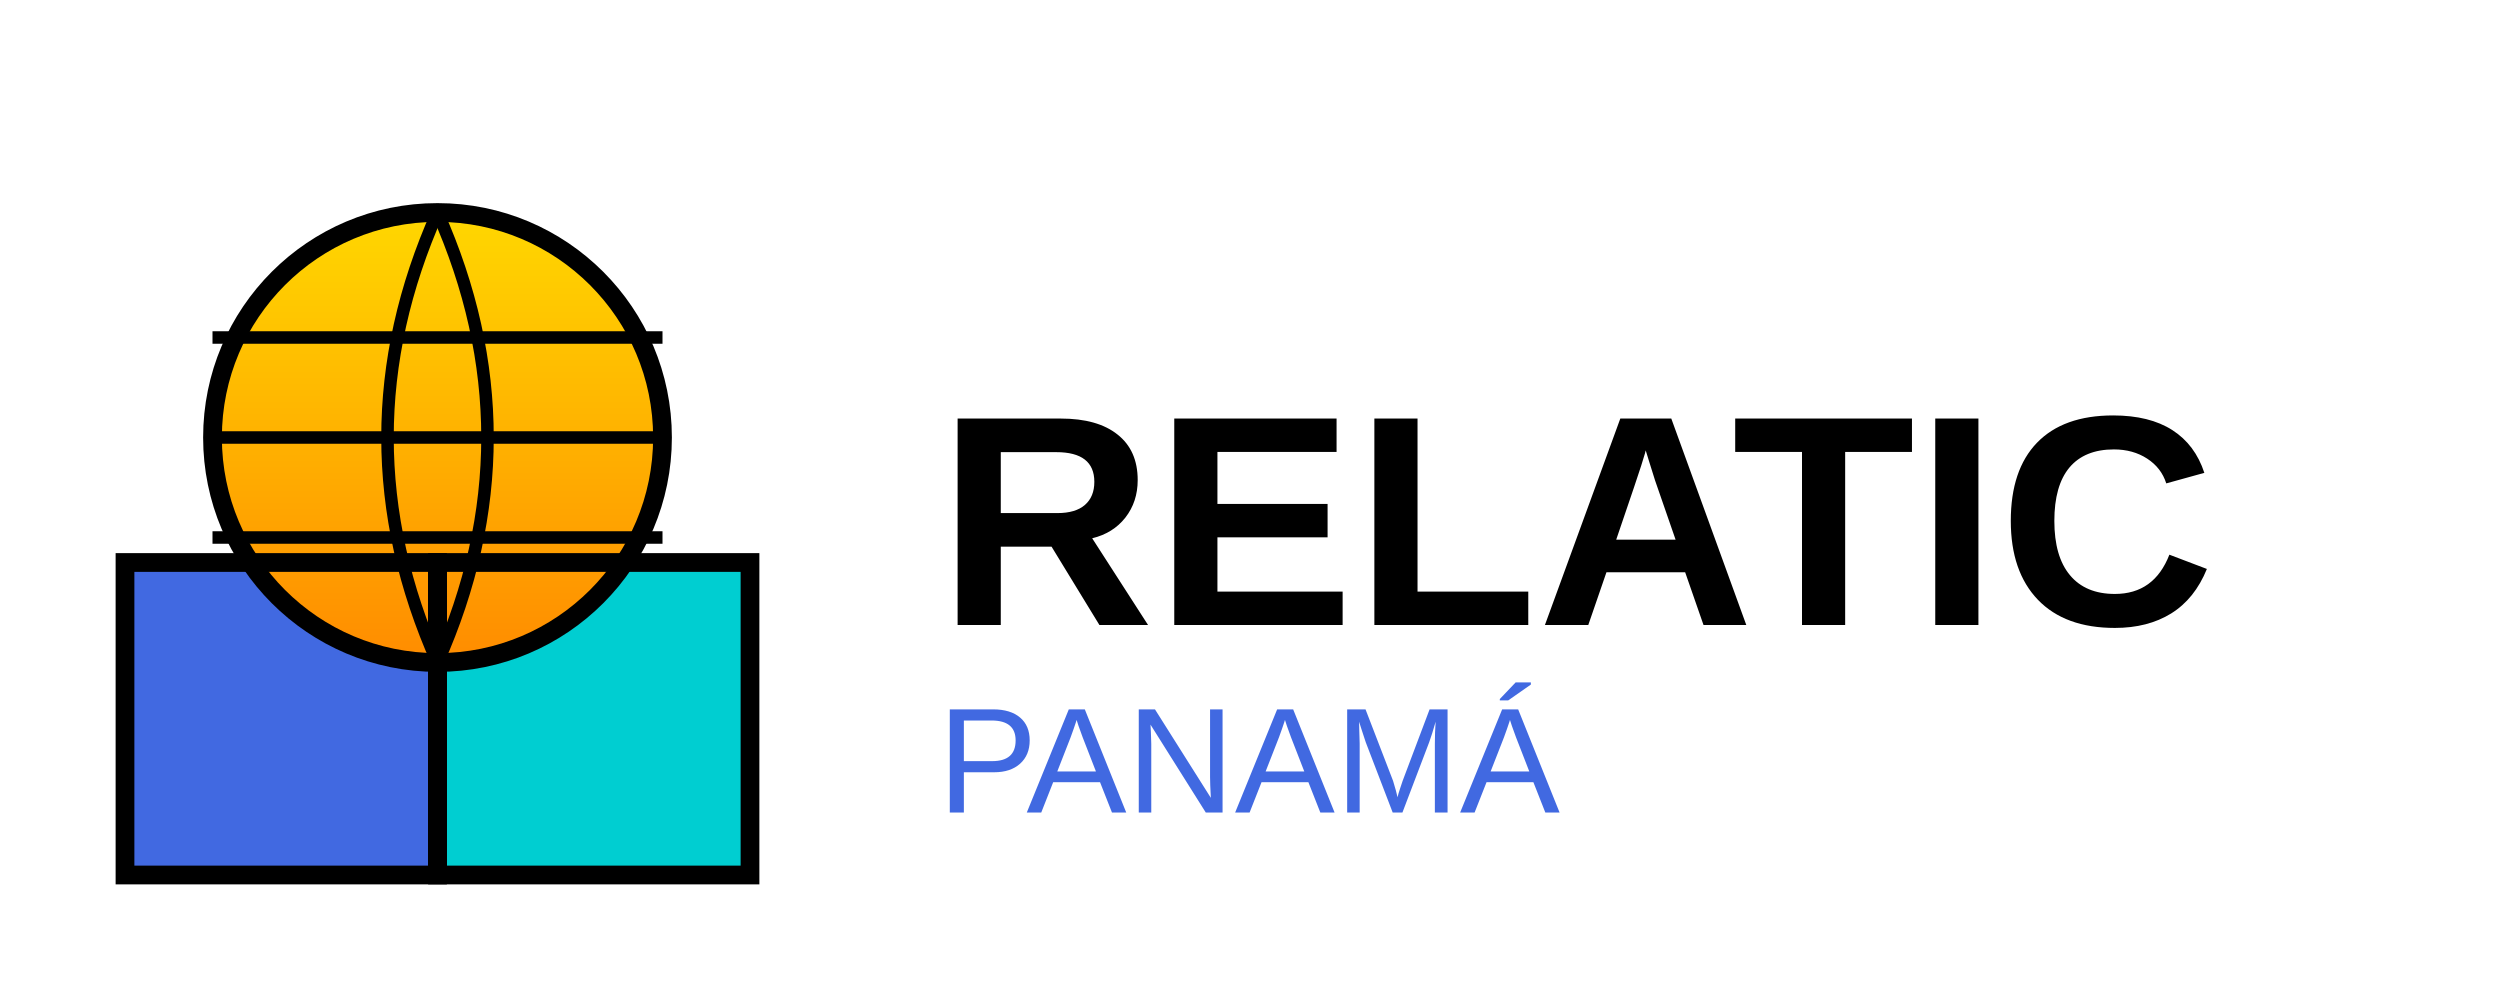
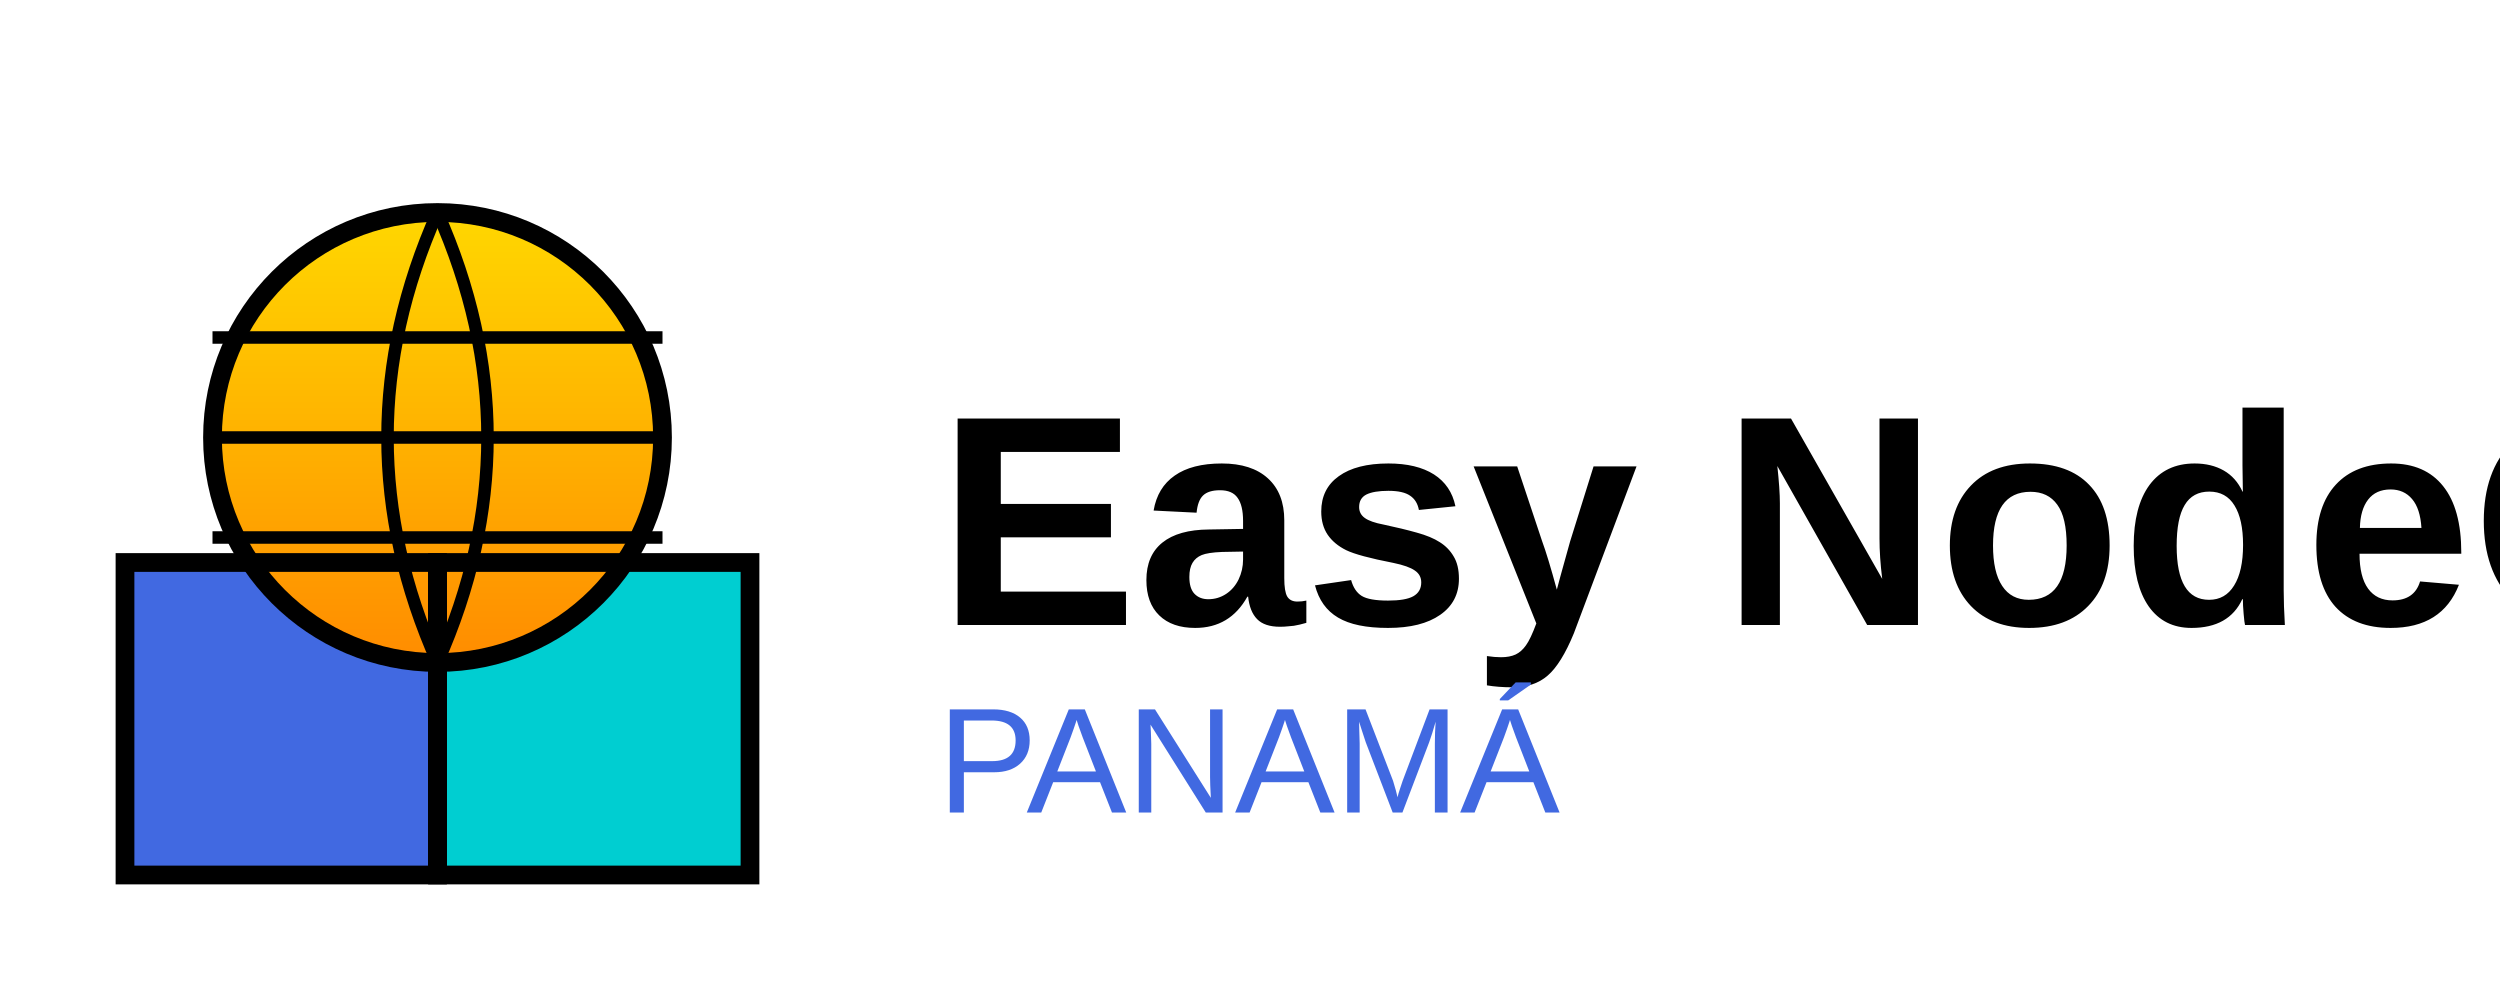
<svg xmlns="http://www.w3.org/2000/svg" viewBox="0 0 200 80">
  <defs>
    <linearGradient id="yellowOrange" x1="0%" y1="0%" x2="0%" y2="100%">
      <stop offset="0%" style="stop-color:#FFD700;stop-opacity:1" />
      <stop offset="100%" style="stop-color:#FF8C00;stop-opacity:1" />
    </linearGradient>
    <linearGradient id="cyanTurquoise" x1="0%" y1="0%" x2="0%" y2="100%">
      <stop offset="0%" style="stop-color:#00CED1;stop-opacity:1" />
      <stop offset="100%" style="stop-color:#40E0D0;stop-opacity:1" />
    </linearGradient>
  </defs>
  <rect x="10" y="45" width="50" height="25" rx="2" fill="url(#cyanTurquoise)" />
  <rect x="10" y="45" width="25" height="25" rx="2" fill="#4169E1" />
  <rect x="35" y="45" width="25" height="25" rx="2" fill="#00CED1" />
  <circle cx="35" cy="35" r="18" fill="url(#yellowOrange)" stroke="#000" stroke-width="1.5" />
  <line x1="17" y1="35" x2="53" y2="35" stroke="#000" stroke-width="1" />
  <line x1="17" y1="27" x2="53" y2="27" stroke="#000" stroke-width="1" />
  <line x1="17" y1="43" x2="53" y2="43" stroke="#000" stroke-width="1" />
  <path d="M 35 17 Q 27 35 35 53" fill="none" stroke="#000" stroke-width="1" />
  <path d="M 35 17 Q 43 35 35 53" fill="none" stroke="#000" stroke-width="1" />
  <path d="M 10 45 L 10 70 L 35 70 L 35 45 Z" fill="none" stroke="#000" stroke-width="1.5" />
  <path d="M 35 45 L 35 70 L 60 70 L 60 45 Z" fill="none" stroke="#000" stroke-width="1.5" />
  <line x1="35" y1="45" x2="35" y2="70" stroke="#000" stroke-width="1.5" />
-   <text x="75" y="50" font-family="Arial, sans-serif" font-size="24" font-weight="bold" fill="#000">RELATIC</text>
+   <text x="75" y="50" font-family="Arial, sans-serif" font-size="24" font-weight="bold" fill="#000">Easy NodeOne</text>
  <text x="75" y="65" font-family="Arial, sans-serif" font-size="12" fill="#4169E1">PANAMÁ</text>
</svg>
